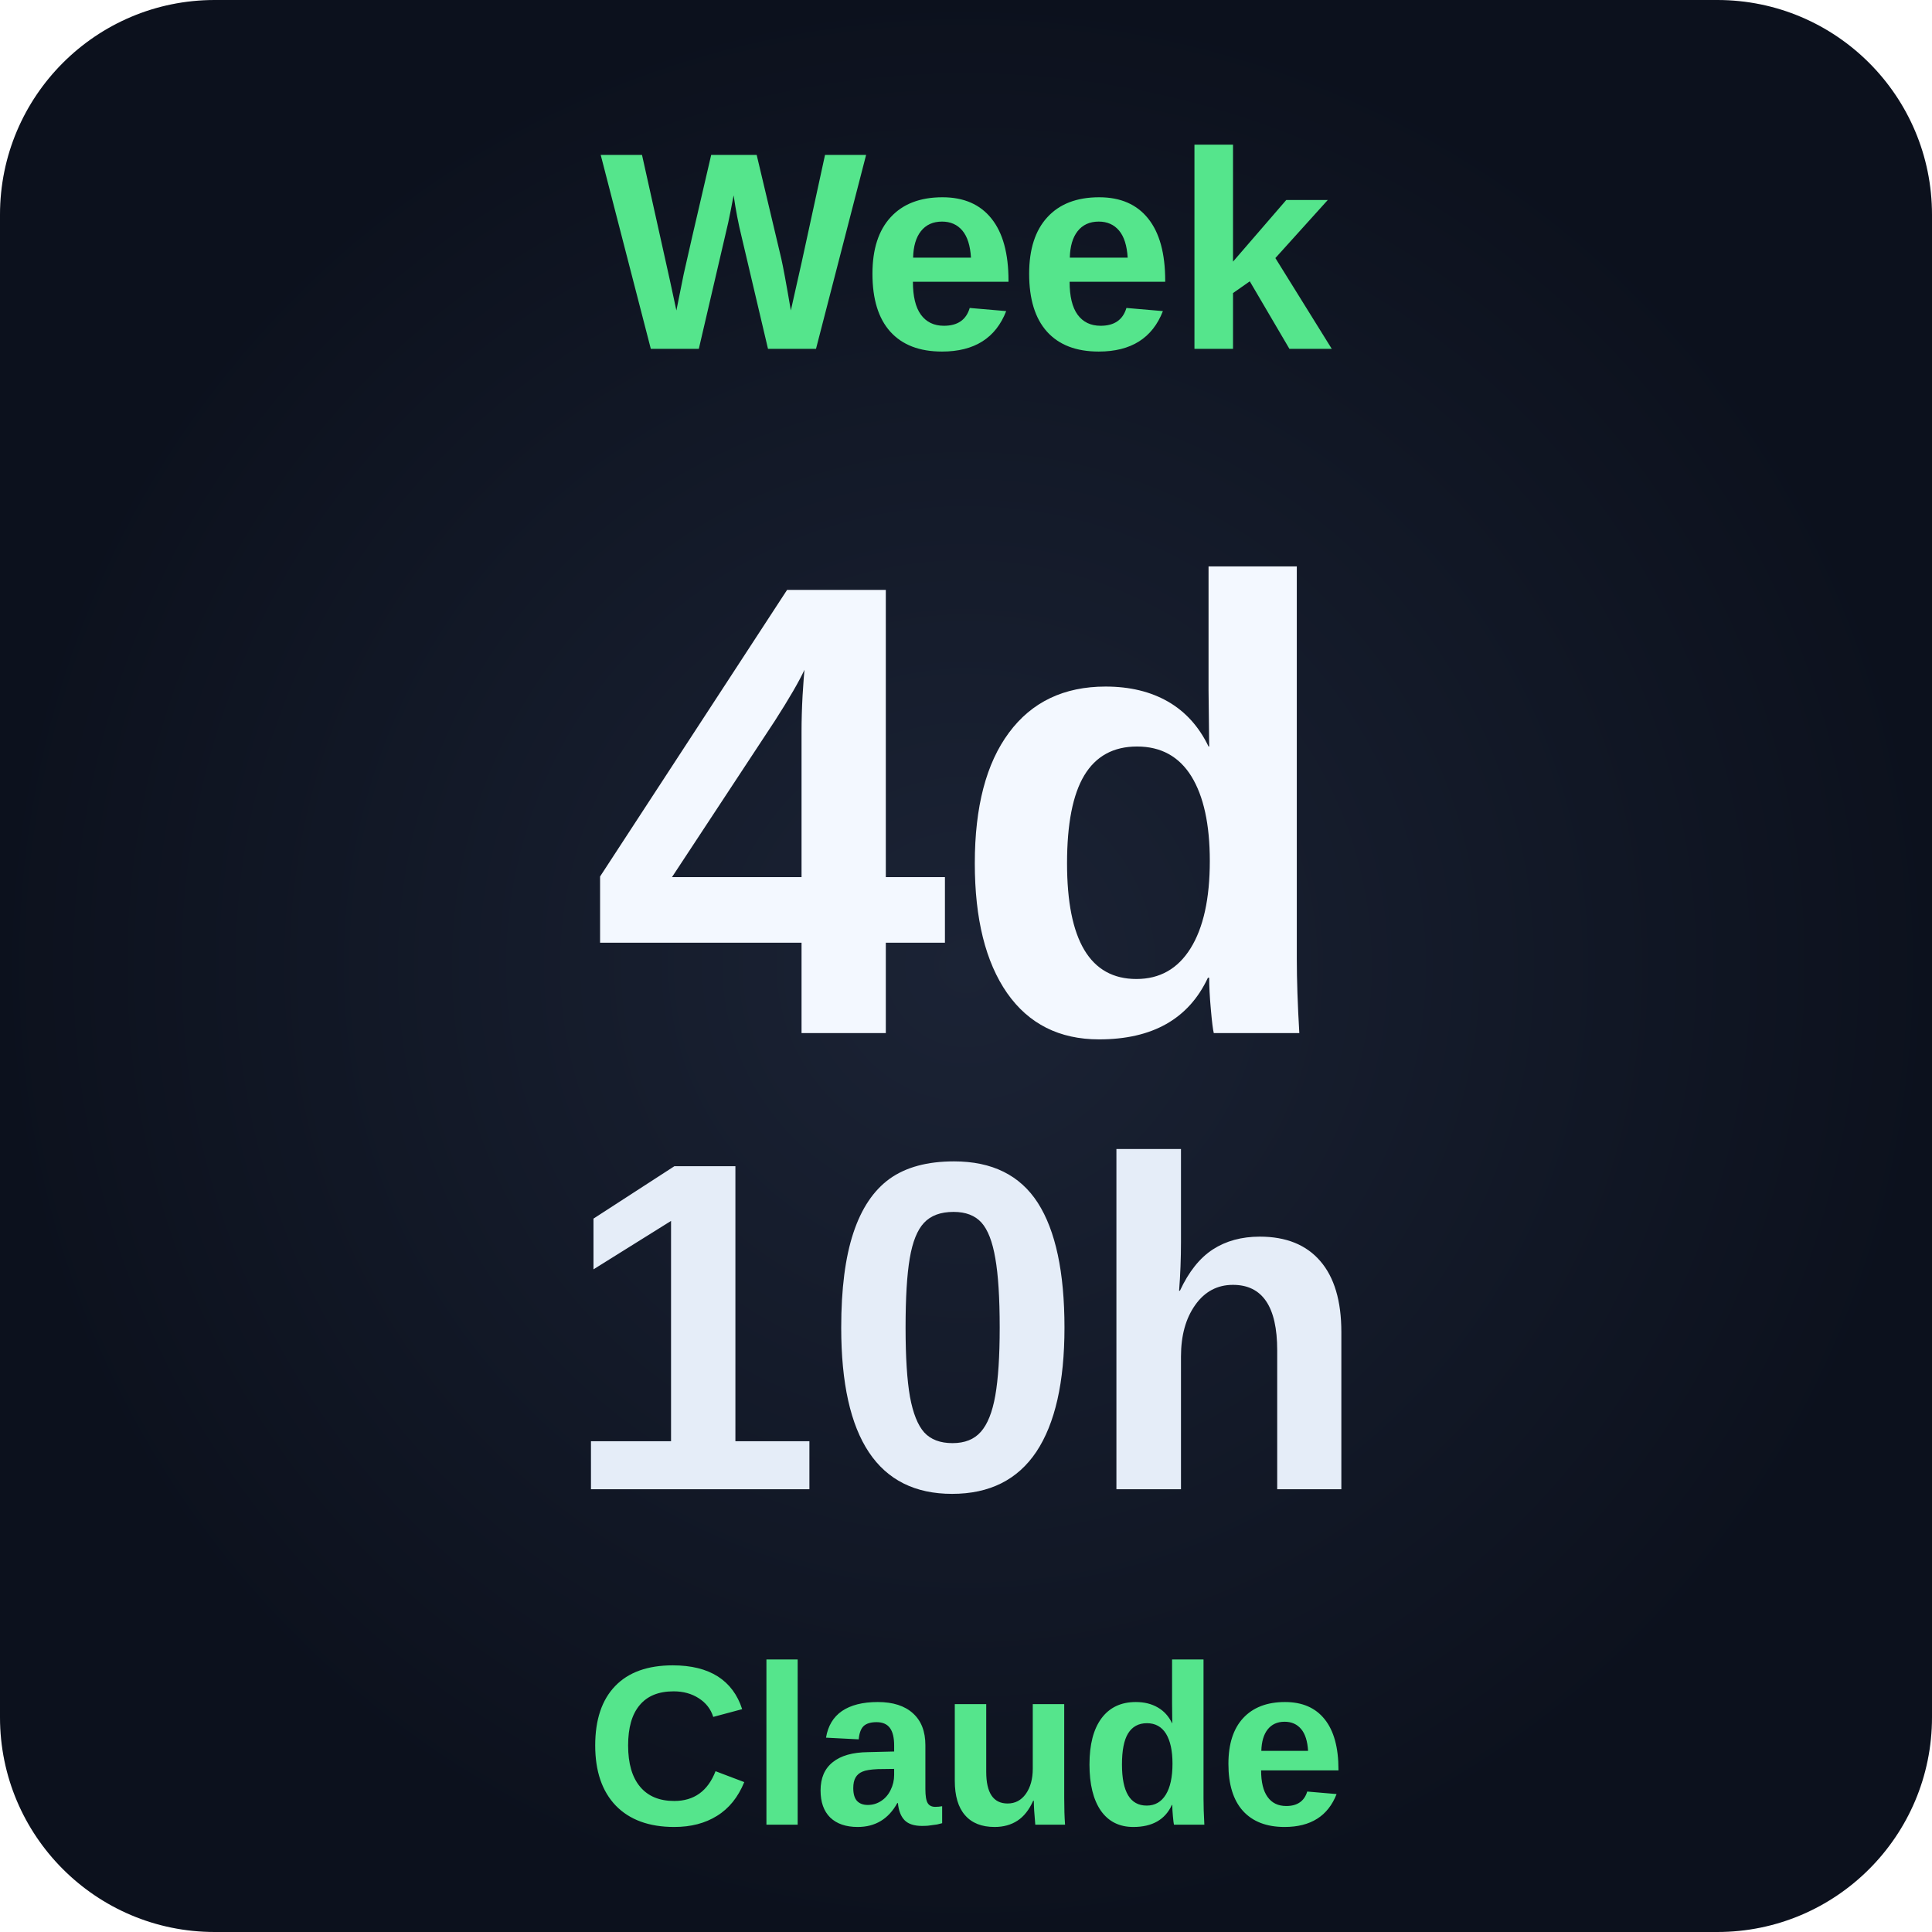
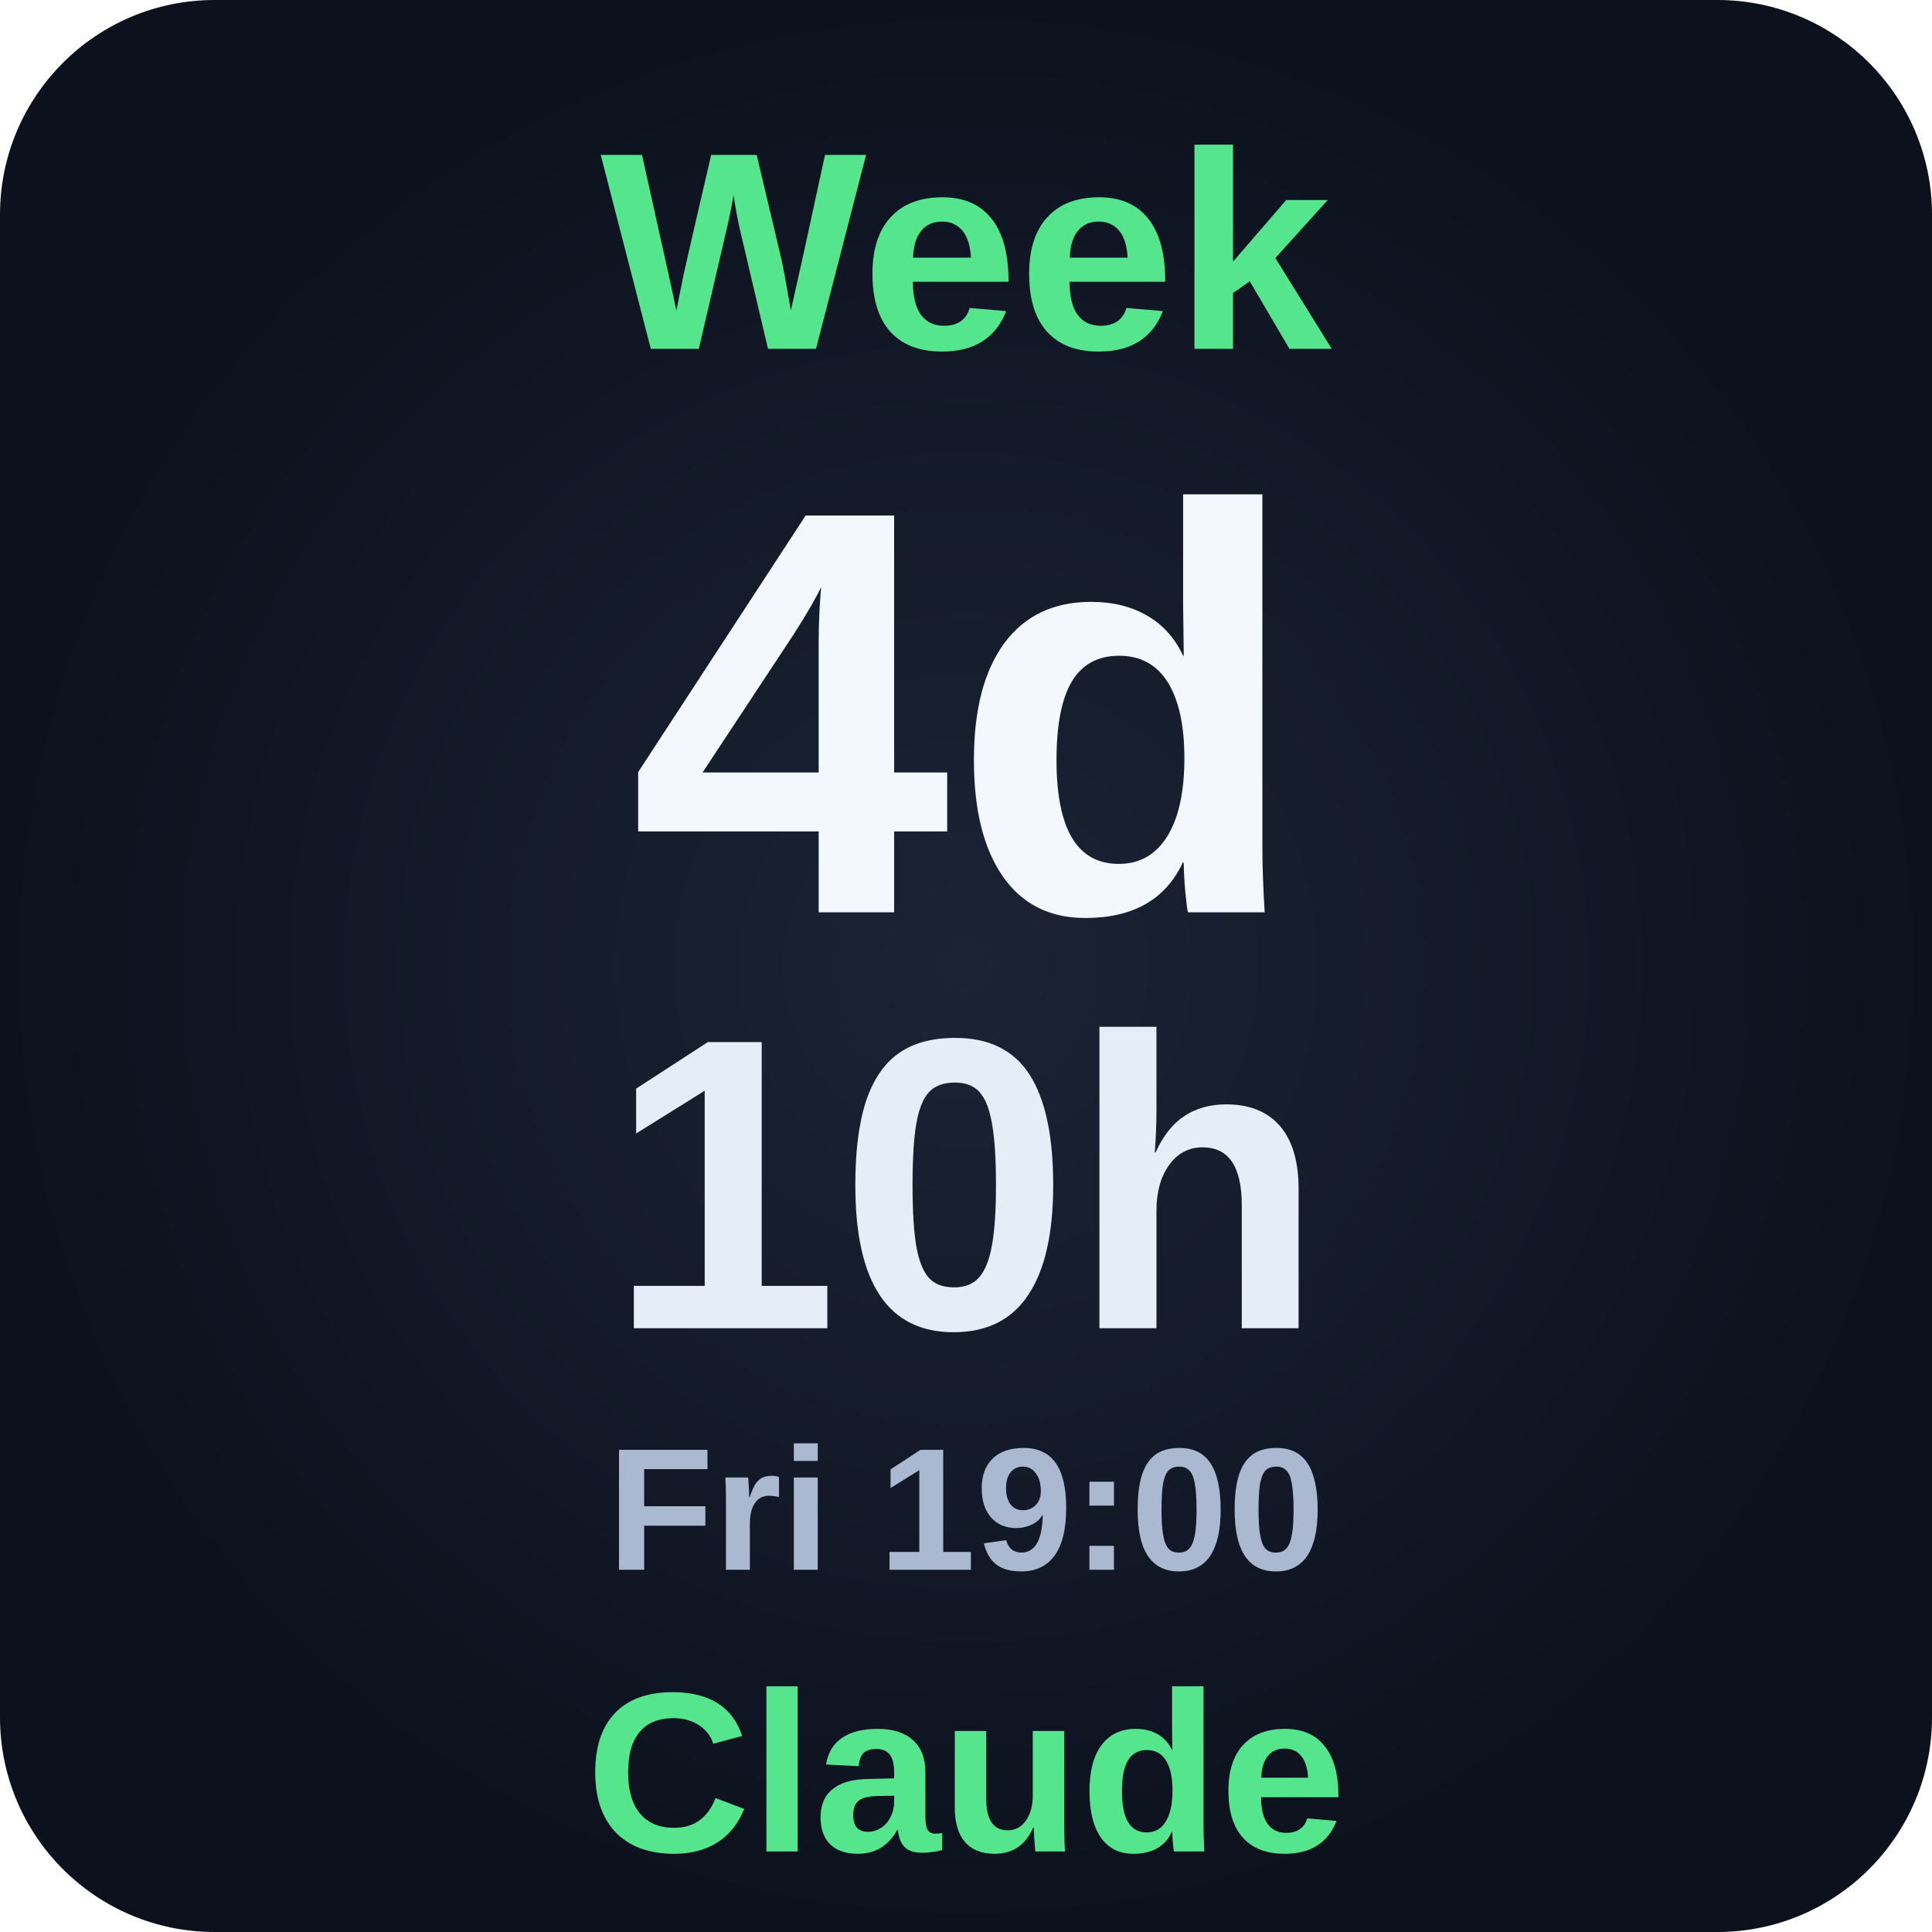
<svg xmlns="http://www.w3.org/2000/svg" width="144" height="144" viewBox="0 0 144 144">
  <defs>
    <radialGradient id="bg">
      <stop stop-color="#1b2335" />
      <stop offset="1" stop-color="#0c111d" />
    </radialGradient>
  </defs>
  <rect width="144" height="144" rx="16" fill="url(#bg)" />
  <g font-family="Arial, Helvetica, sans-serif" text-anchor="middle" font-weight="800">
    <text x="72" y="26" font-size="21" fill="#55e58c">Week</text>
-     <text x="72" y="77" font-size="48" fill="#f3f8ff">4d</text>
-     <text x="72" y="111" font-size="35" fill="#e5edf8">10h</text>
-     <text x="72" y="136" font-size="17" fill="#55e58c">Claude</text>
+     <text x="72" y="68" font-size="43" fill="#f3f8ff">4d</text>
+     <text x="72" y="99" font-size="31" fill="#e5edf8">10h</text>
+     <text x="72" y="117" font-size="13" fill="#aab9d0">Fri 19:00</text>
+     <text x="72" y="138" font-size="17" fill="#55e58c">Claude</text>
  </g>
</svg>
